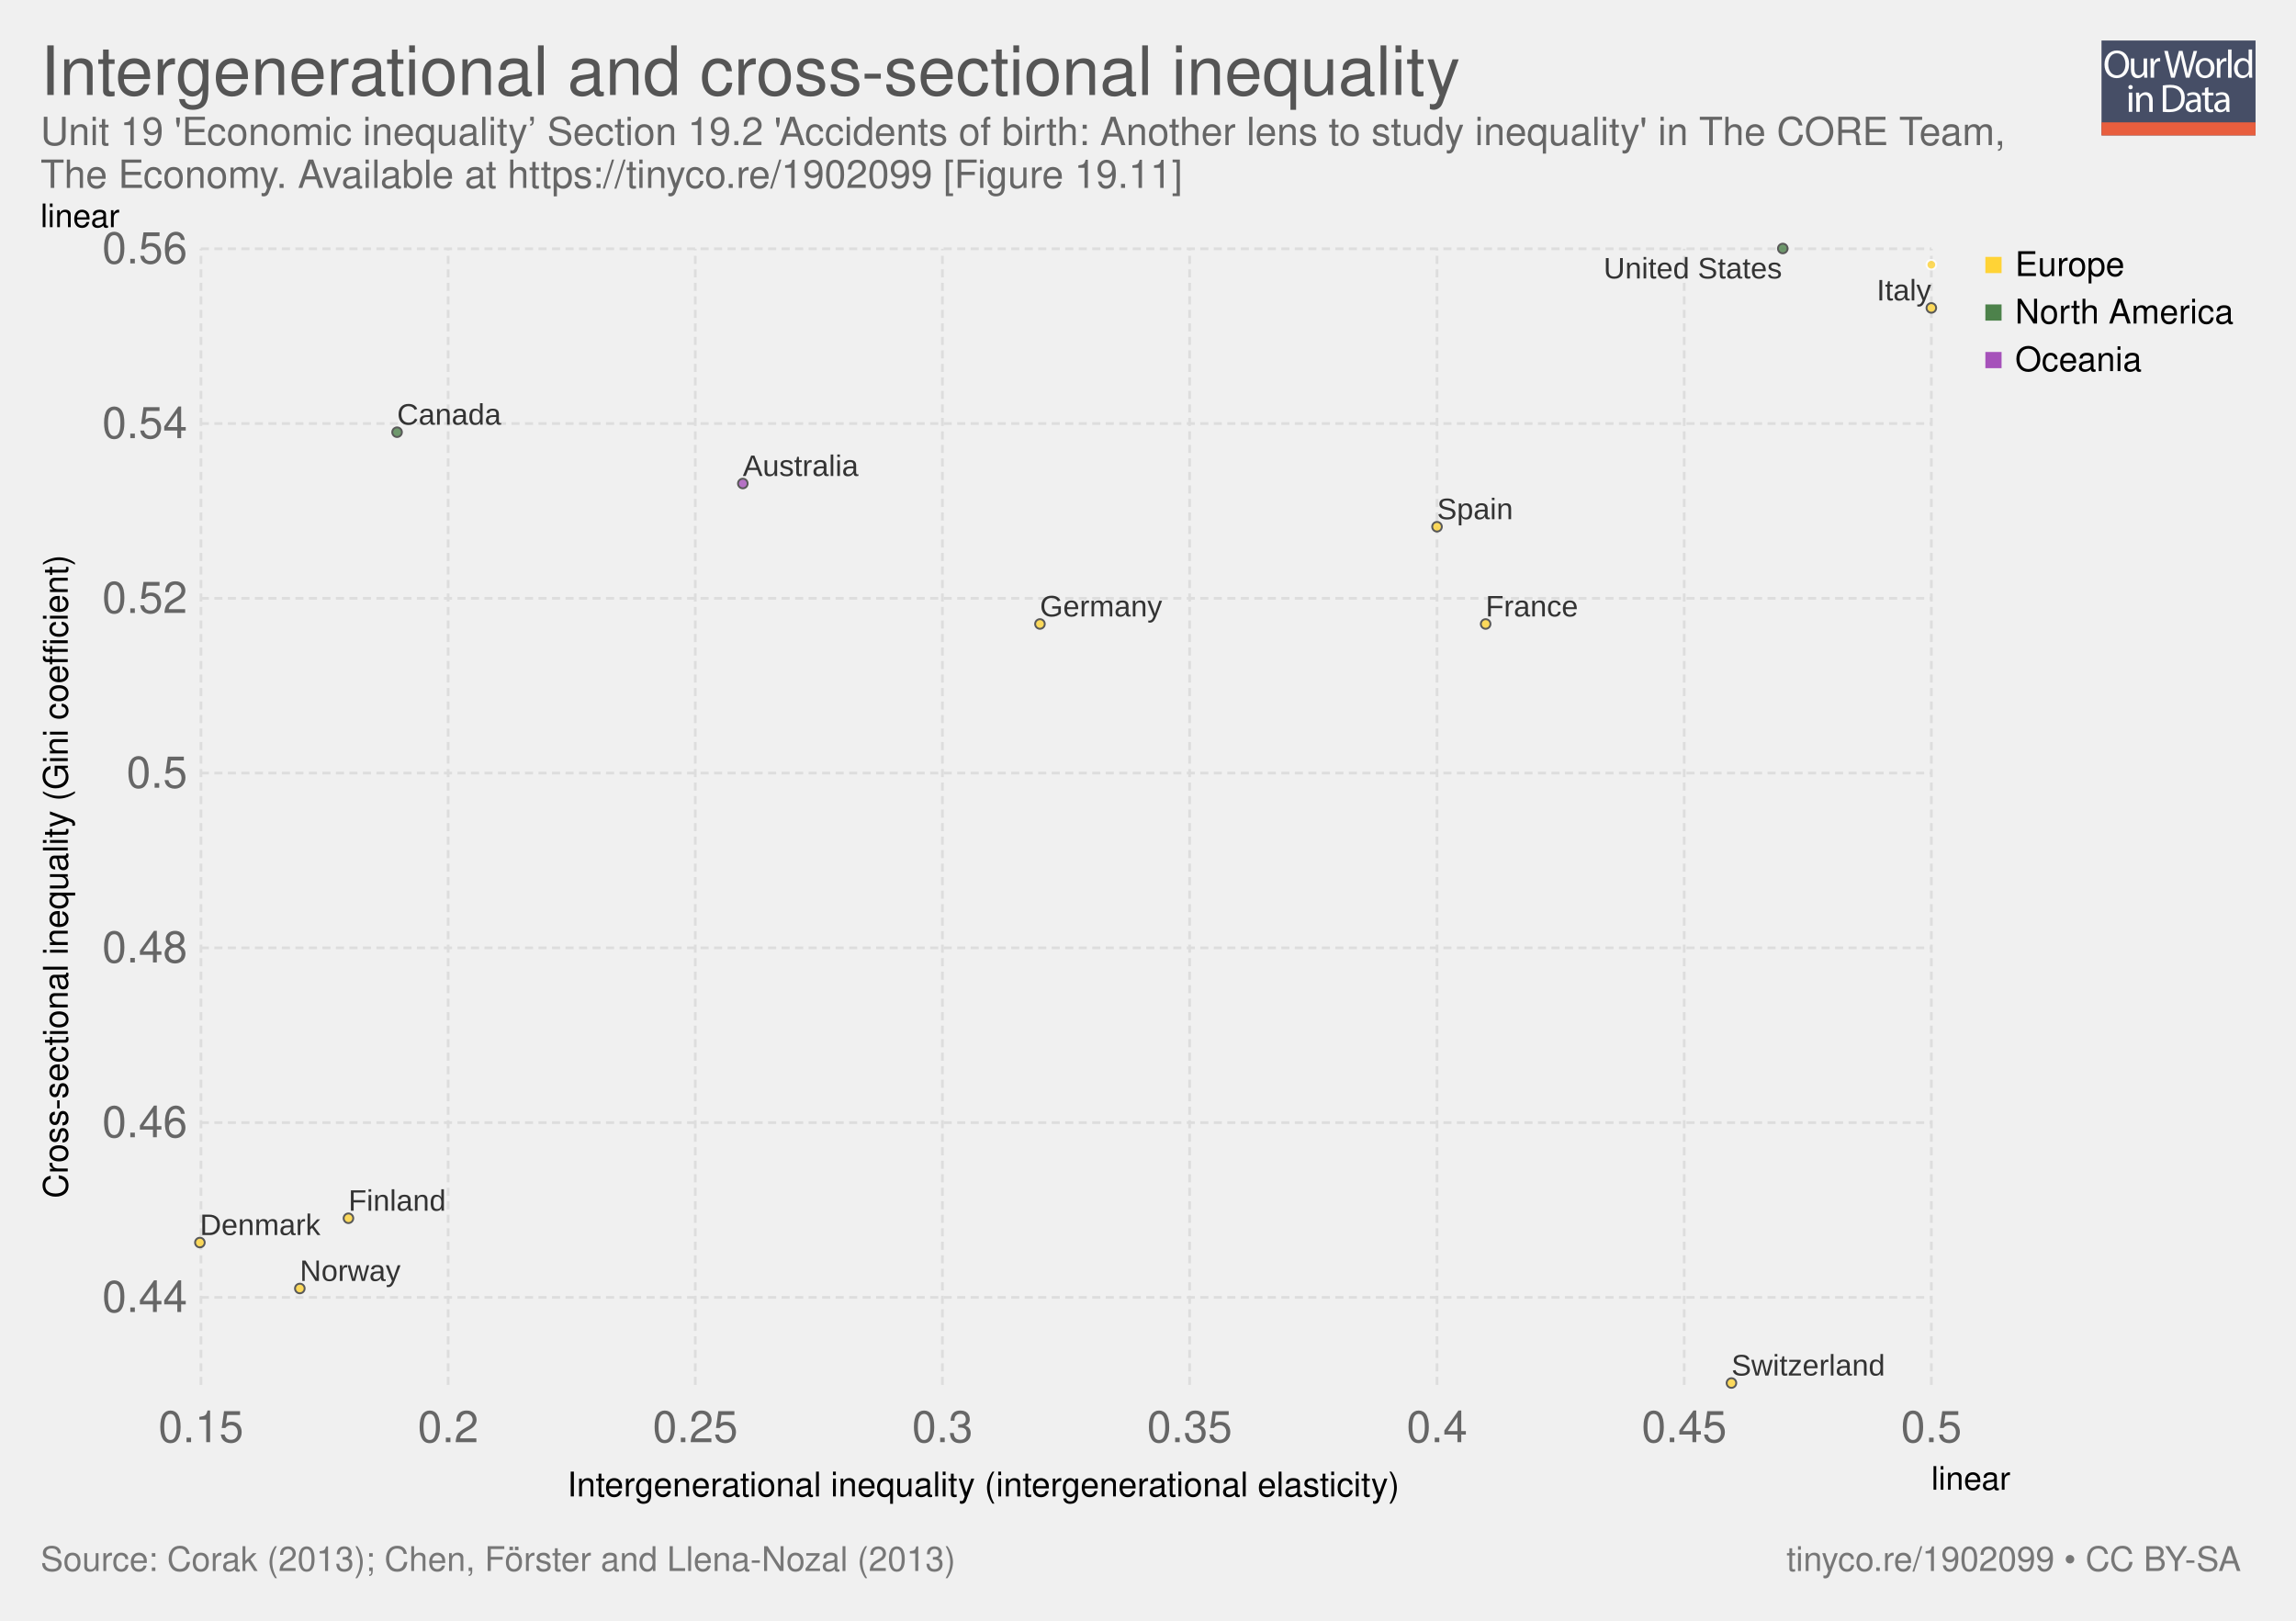
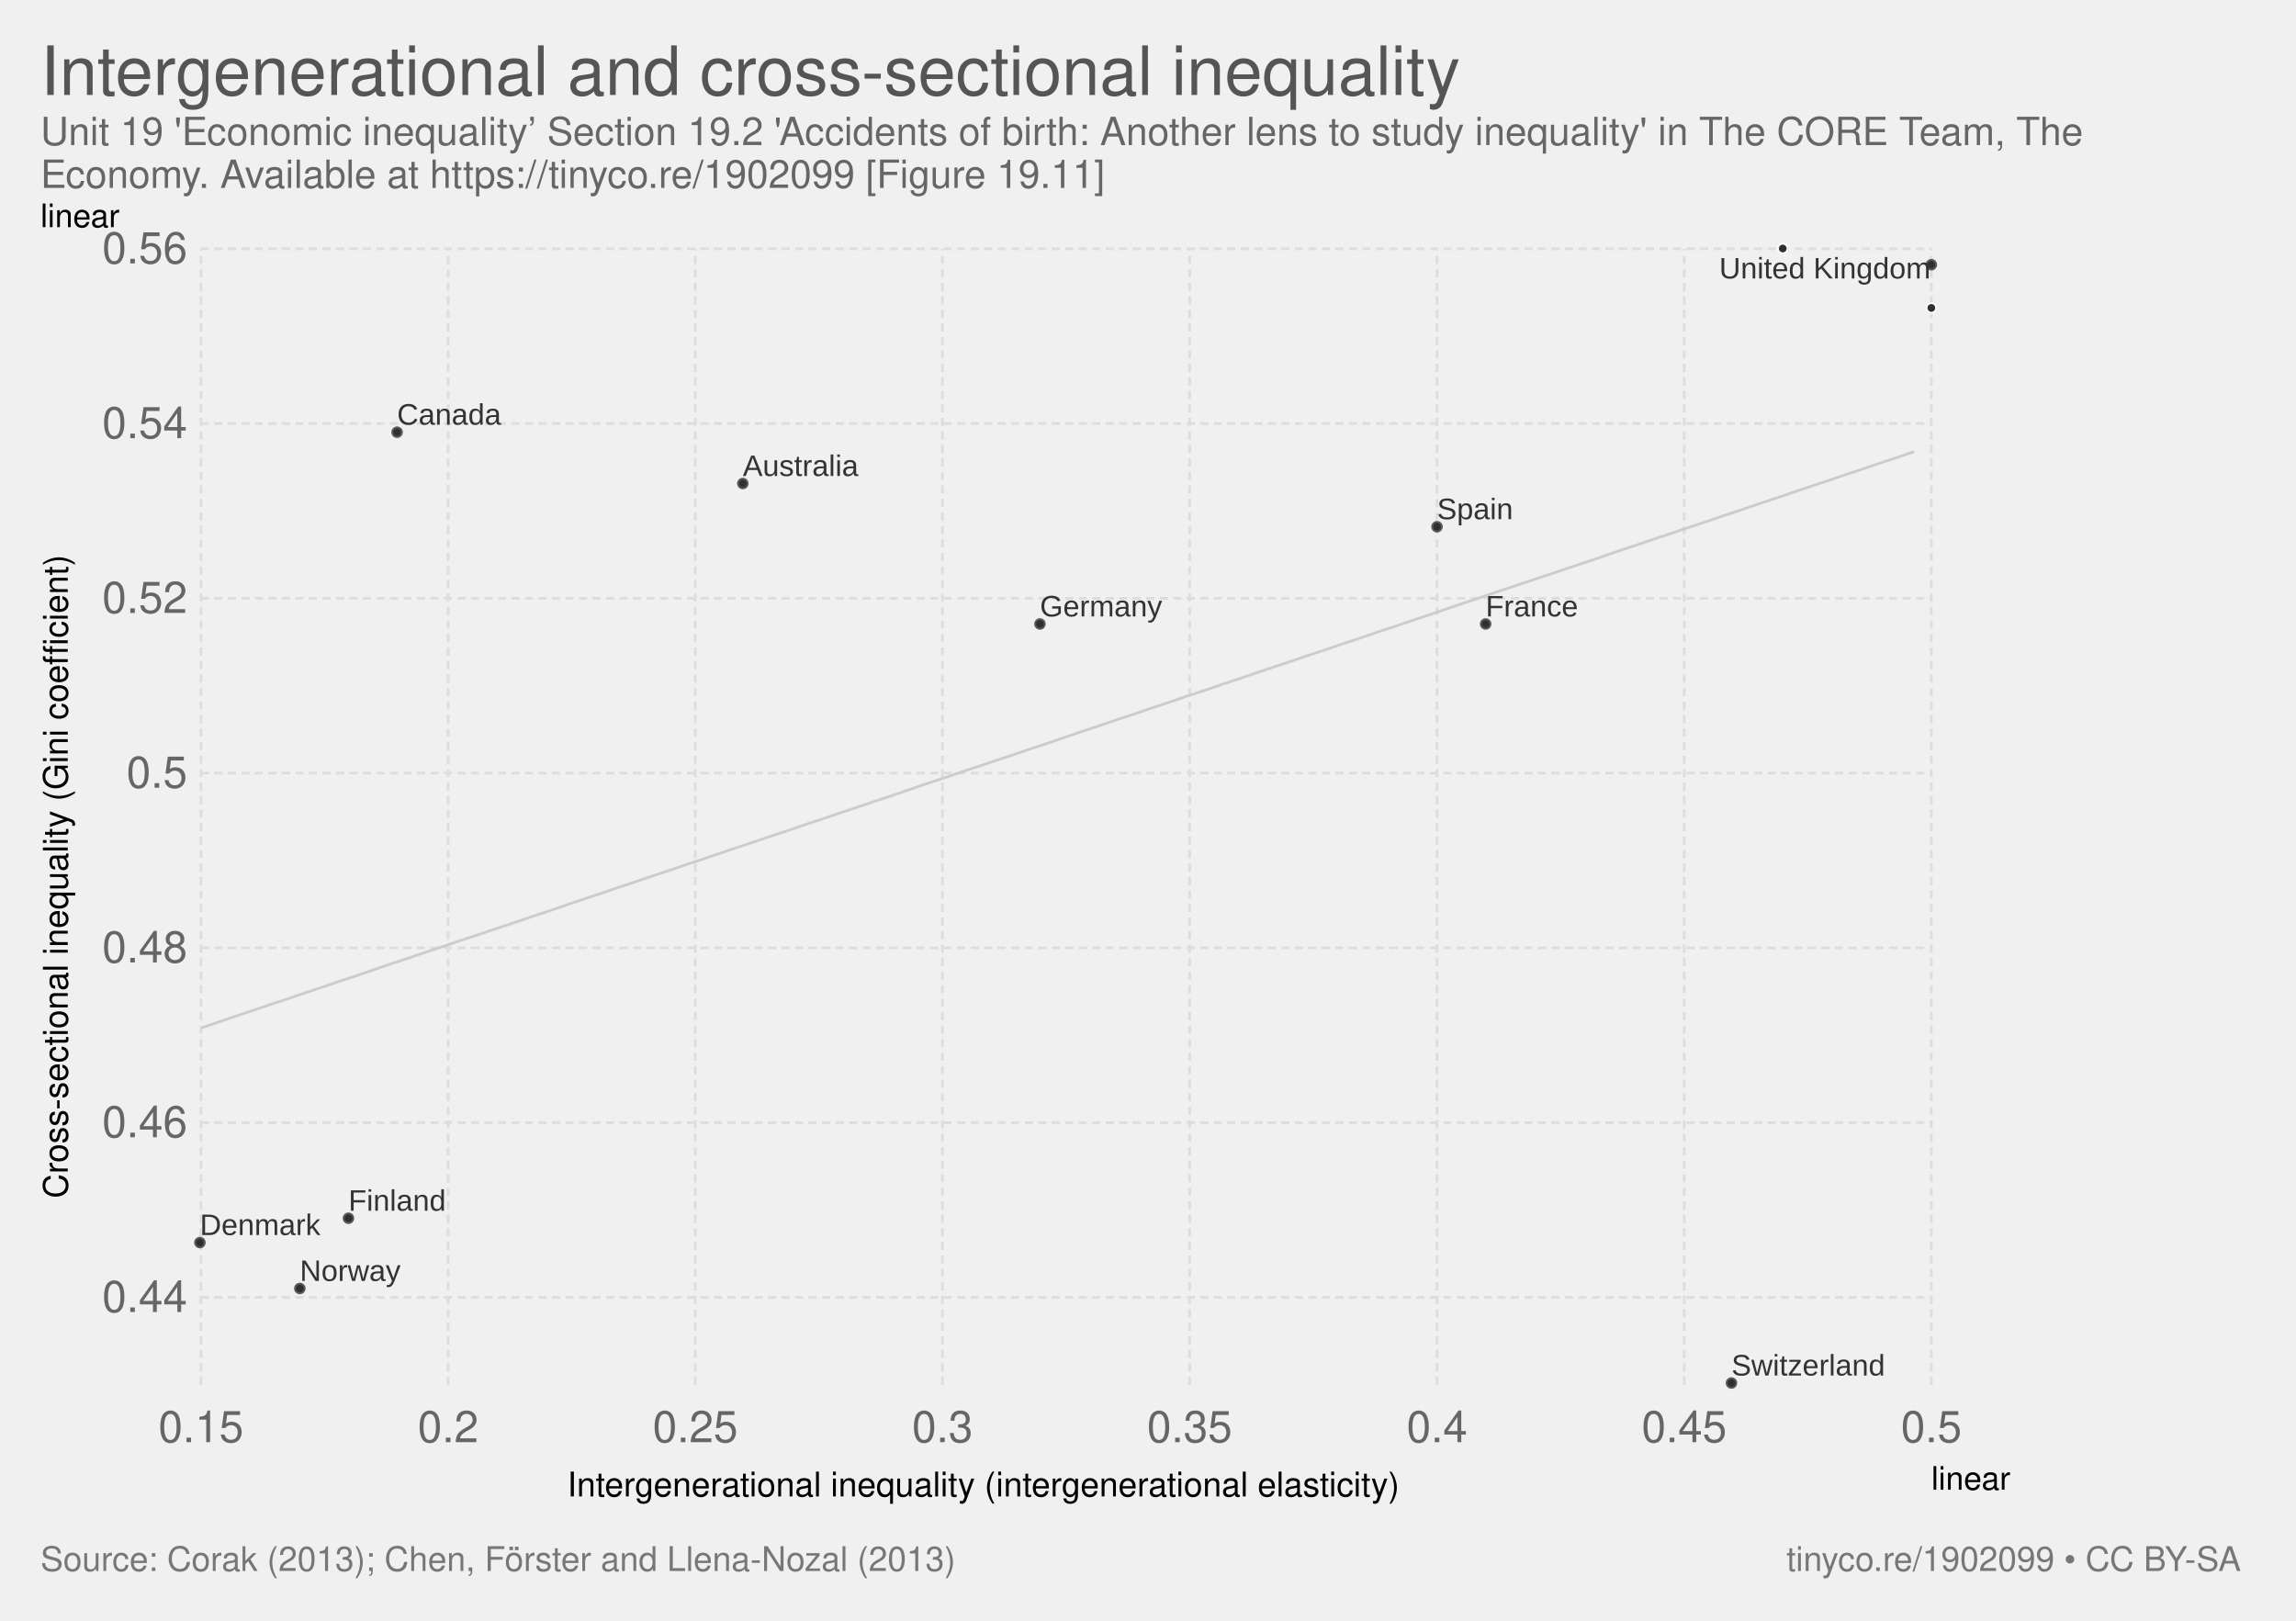
- <svg xmlns="http://www.w3.org/2000/svg" xmlns:xlink="http://www.w3.org/1999/xlink" version="1.1" style="font-family:'Helvetica Neue', Helvetica, Arial, sans-serif;font-size:18px;background-color:white;text-rendering:optimizeLegibility;-webkit-font-smoothing:antialiased" width="850" height="600">
+ <svg xmlns="http://www.w3.org/2000/svg" version="1.1" style="font-family:'Helvetica Neue', Helvetica, Arial, sans-serif;font-size:18px;background-color:white;text-rendering:optimizeLegibility;-webkit-font-smoothing:antialiased" width="850" height="600">
  <g class="ChartTab">
    <g class="HeaderView">
-       <g opacity="0.8" transform="translate(778, 15) scale(0.27)">
-         <a xlink:href="https://ourworldindata.org" target="_blank">
-           <g>
-             <rect x="0" y="0" fill="#1B2543" width="211.2" height="130.1" />
-             <rect x="0" y="112.2" fill="#E63912" width="211.2" height="17.9" />
-             <g>
-               <rect x="1.2" y="12.3" fill="none" width="210.2" height="99.2" />
-               <path fill="#FFFFFF" d="M37.8,32.2c0,12.7-7.7,19.4-17.1,19.4c-9.7,0-16.6-7.5-16.6-18.7c0-11.7,7.3-19.3,17.1-19.3 C31.3,13.7,37.8,21.3,37.8,32.2z M9.2,32.8c0,7.9,4.3,14.9,11.8,14.9c7.5,0,11.8-6.9,11.8-15.3c0-7.3-3.8-14.9-11.8-14.9 C13.1,17.5,9.2,24.8,9.2,32.8z" />
-               <path fill="#FFFFFF" d="M62.7,43.8c0,2.7,0.1,5.1,0.2,7.2h-4.3l-0.3-4.3h-0.1c-1.3,2.1-4,4.9-8.8,4.9c-4.2,0-9.1-2.3-9.1-11.6 V24.6h4.8v14.6c0,5,1.5,8.4,5.9,8.4c3.2,0,5.5-2.2,6.3-4.4c0.3-0.7,0.4-1.6,0.4-2.5V24.6h4.8V43.8z" />
-               <path fill="#FFFFFF" d="M67.3,32.8c0-3.1-0.1-5.8-0.2-8.2h4.2l0.2,5.2h0.2c1.2-3.5,4.1-5.8,7.3-5.8c0.5,0,0.9,0.1,1.4,0.2v4.5 c-0.5-0.1-1-0.2-1.6-0.2c-3.4,0-5.8,2.6-6.5,6.2c-0.1,0.7-0.2,1.4-0.2,2.2V51h-4.8V32.8z" />
-               <path fill="#FFFFFF" d="M95.4,51l-9.4-36.8h5l4.4,18.6c1.1,4.6,2.1,9.2,2.7,12.7h0.1c0.6-3.7,1.8-8,3-12.8l4.9-18.5h5l4.5,18.7 c1,4.4,2,8.7,2.6,12.6h0.1c0.8-4,1.8-8.1,3-12.7l4.9-18.5h4.9L120.6,51h-5L111,31.9c-1.1-4.7-1.9-8.3-2.4-12h-0.1 c-0.7,3.7-1.5,7.3-2.8,12L100.4,51H95.4z" />
-               <path fill="#FFFFFF" d="M154.9,37.6c0,9.8-6.8,14-13.2,14c-7.2,0-12.7-5.2-12.7-13.6c0-8.8,5.8-14,13.1-14 C149.8,24,154.9,29.5,154.9,37.6z M133.9,37.9c0,5.8,3.3,10.1,8,10.1c4.6,0,8-4.3,8-10.3c0-4.5-2.2-10.1-7.9-10.1 C136.3,27.6,133.9,32.8,133.9,37.9z" />
-               <path fill="#FFFFFF" d="M158.2,32.8c0-3.1-0.1-5.8-0.2-8.2h4.2l0.2,5.2h0.2c1.2-3.5,4.1-5.8,7.3-5.8c0.5,0,0.9,0.1,1.4,0.2v4.5 c-0.5-0.1-1-0.2-1.6-0.2c-3.4,0-5.8,2.6-6.5,6.2c-0.1,0.7-0.2,1.4-0.2,2.2V51h-4.8V32.8z" />
-               <path fill="#FFFFFF" d="M173.5,12.3h4.8V51h-4.8V12.3z" />
-               <path fill="#FFFFFF" d="M206.5,12.3v31.9c0,2.3,0.1,5,0.2,6.8h-4.3l-0.2-4.6H202c-1.5,2.9-4.7,5.2-9,5.2 c-6.4,0-11.3-5.4-11.3-13.4c-0.1-8.8,5.4-14.2,11.9-14.2c4,0,6.8,1.9,8,4h0.1V12.3H206.5z M201.7,35.4c0-0.6-0.1-1.4-0.2-2 c-0.7-3.1-3.3-5.6-6.9-5.6c-5,0-7.9,4.4-7.9,10.2c0,5.3,2.6,9.8,7.8,9.8c3.2,0,6.2-2.1,7.1-5.7c0.2-0.7,0.2-1.3,0.2-2.1V35.4z" />
-               <path fill="#FFFFFF" d="M42.8,64c0.1,1.6-1.1,2.9-3.1,2.9c-1.7,0-2.9-1.3-2.9-2.9c0-1.7,1.3-3,3-3C41.7,61,42.8,62.3,42.8,64z M37.4,97.8V71.4h4.8v26.4H37.4z" />
-               <path fill="#FFFFFF" d="M47.5,78.6c0-2.7-0.1-5-0.2-7.1h4.3l0.3,4.4h0.1c1.3-2.5,4.4-5,8.8-5c3.7,0,9.4,2.2,9.4,11.2v15.8h-4.8 V82.6c0-4.3-1.6-7.8-6.1-7.8c-3.2,0-5.6,2.2-6.5,4.9c-0.2,0.6-0.3,1.4-0.3,2.2v15.9h-4.8V78.6z" />
-               <path fill="#FFFFFF" d="M84,61.6c2.9-0.4,6.3-0.8,10.1-0.8c6.8,0,11.7,1.6,14.9,4.6c3.3,3,5.2,7.3,5.2,13.2c0,6-1.9,10.9-5.3,14.3 c-3.4,3.4-9.1,5.3-16.3,5.3c-3.4,0-6.2-0.2-8.6-0.4V61.6z M88.8,94.1c1.2,0.2,3,0.3,4.8,0.3c10.2,0,15.7-5.7,15.7-15.6 c0.1-8.7-4.9-14.2-14.9-14.2c-2.5,0-4.3,0.2-5.6,0.5V94.1z" />
-               <path fill="#FFFFFF" d="M132.1,97.8l-0.4-3.3h-0.2c-1.5,2.1-4.3,3.9-8.1,3.9c-5.4,0-8.1-3.8-8.1-7.6c0-6.4,5.7-9.9,15.9-9.8v-0.5 c0-2.2-0.6-6.1-6-6.1c-2.5,0-5,0.8-6.9,2l-1.1-3.2c2.2-1.4,5.4-2.3,8.7-2.3c8.1,0,10.1,5.5,10.1,10.8v9.9c0,2.3,0.1,4.5,0.4,6.3 H132.1z M131.4,84.4c-5.3-0.1-11.2,0.8-11.2,5.9c0,3.1,2.1,4.6,4.5,4.6c3.4,0,5.6-2.2,6.4-4.4c0.2-0.5,0.3-1,0.3-1.5V84.4z" />
-               <path fill="#FFFFFF" d="M146.6,63.9v7.6h6.9v3.7h-6.9v14.2c0,3.3,0.9,5.1,3.6,5.1c1.3,0,2.2-0.2,2.8-0.3l0.2,3.6 c-0.9,0.4-2.4,0.7-4.3,0.7c-2.2,0-4-0.7-5.2-2c-1.4-1.4-1.9-3.8-1.9-6.9V75.1h-4.1v-3.7h4.1v-6.3L146.6,63.9z" />
-               <path fill="#FFFFFF" d="M171.4,97.8l-0.4-3.3h-0.2c-1.5,2.1-4.3,3.9-8.1,3.9c-5.4,0-8.1-3.8-8.1-7.6c0-6.4,5.7-9.9,15.9-9.8v-0.5 c0-2.2-0.6-6.1-6-6.1c-2.5,0-5,0.8-6.9,2l-1.1-3.2c2.2-1.4,5.4-2.3,8.7-2.3c8.1,0,10.1,5.5,10.1,10.8v9.9c0,2.3,0.1,4.5,0.4,6.3 H171.4z M170.7,84.4c-5.3-0.1-11.2,0.8-11.2,5.9c0,3.1,2.1,4.6,4.5,4.6c3.4,0,5.6-2.2,6.4-4.4c0.2-0.5,0.3-1,0.3-1.5V84.4z" />
-             </g>
-           </g>
-         </a>
-       </g>
      <a href="https://ourworldindata.org/grapher/intergenerational-and-cross-sectional-inequality" target="_blank">
        <text font-size="25.20" x="15.0" y="35.2" fill="#555">
          <tspan x="15" y="35.16">Intergenerational and cross-sectional inequality</tspan>
        </text>
      </a>
      <text font-size="14.40" x="15.0" y="53.7" fill="#666">
-         <tspan x="15" y="53.72">Unit 19 'Economic inequality’ Section 19.2 'Accidents of birth: Another lens to study inequality' in The CORE Team,</tspan>
-         <tspan x="15" y="69.56">The Economy. Available at https://tinyco.re/1902099 [Figure 19.11]</tspan>
+         <tspan x="15" y="53.72">Unit 19 'Economic inequality’ Section 19.2 'Accidents of birth: Another lens to study inequality' in The CORE Team, The</tspan>
+         <tspan x="15" y="69.56">Economy. Available at https://tinyco.re/1902099 [Figure 19.11]</tspan>
      </text>
    </g>
    <g>
      <g class="AxisBoxView">
        <g class="HorizontalAxis">
          <text font-size="12.60" x="210.0" y="554.0">
            <tspan x="210.02" y="553.98">Intergenerational inequality (intergenerational elasticity)</tspan>
          </text>
          <text x="74.4" y="533.9" fill="#666" text-anchor="middle" font-size="16.2">0.15</text>
          <text x="165.9" y="533.9" fill="#666" text-anchor="middle" font-size="16.2">0.2</text>
          <text x="257.4" y="533.9" fill="#666" text-anchor="middle" font-size="16.2">0.25</text>
          <text x="348.9" y="533.9" fill="#666" text-anchor="middle" font-size="16.2">0.3</text>
          <text x="440.4" y="533.9" fill="#666" text-anchor="middle" font-size="16.2">0.35</text>
          <text x="532" y="533.9" fill="#666" text-anchor="middle" font-size="16.2">0.4</text>
          <text x="623.5" y="533.9" fill="#666" text-anchor="middle" font-size="16.2">0.45</text>
          <text x="715" y="533.9" fill="#666" text-anchor="middle" font-size="16.2">0.5</text>
          <text x="715" y="551.5" style="font-size:12px;text-transform:uppercase;cursor:pointer" class="clickable">linear</text>
        </g>
        <g class="VerticalAxis">
          <text font-size="12.60" x="-443.6" y="25.1" transform="rotate(-90)">
            <tspan x="-443.622" y="25.08">Cross-sectional inequality (Gini coefficient)</tspan>
          </text>
          <text x="69.35" y="480.3" fill="#666" dominant-baseline="middle" text-anchor="end" font-size="16.2">0.44</text>
          <text x="69.35" y="415.6" fill="#666" dominant-baseline="middle" text-anchor="end" font-size="16.2">0.46</text>
          <text x="69.35" y="350.9" fill="#666" dominant-baseline="middle" text-anchor="end" font-size="16.2">0.48</text>
          <text x="69.35" y="286.2" fill="#666" dominant-baseline="middle" text-anchor="end" font-size="16.2">0.5</text>
          <text x="69.35" y="221.5" fill="#666" dominant-baseline="middle" text-anchor="end" font-size="16.2">0.52</text>
          <text x="69.35" y="156.8" fill="#666" dominant-baseline="middle" text-anchor="end" font-size="16.2">0.54</text>
          <text x="69.35" y="92.1" fill="#666" dominant-baseline="middle" text-anchor="end" font-size="16.2">0.56</text>
          <text x="15" y="84.1" style="font-size:12px;text-transform:uppercase;cursor:pointer" class="clickable">linear</text>
        </g>
        <g class="AxisGridLines">
          <line x1="74.35" y1="480.3" x2="715.00" y2="480.3" stroke="#ddd" stroke-dasharray="3,2" />
          <line x1="74.35" y1="415.6" x2="715.00" y2="415.6" stroke="#ddd" stroke-dasharray="3,2" />
          <line x1="74.35" y1="350.9" x2="715.00" y2="350.9" stroke="#ddd" stroke-dasharray="3,2" />
          <line x1="74.35" y1="286.2" x2="715.00" y2="286.2" stroke="#ddd" stroke-dasharray="3,2" />
          <line x1="74.35" y1="221.5" x2="715.00" y2="221.5" stroke="#ddd" stroke-dasharray="3,2" />
          <line x1="74.35" y1="156.8" x2="715.00" y2="156.8" stroke="#ddd" stroke-dasharray="3,2" />
          <line x1="74.35" y1="92.1" x2="715.00" y2="92.1" stroke="#ddd" stroke-dasharray="3,2" />
        </g>
        <g class="AxisGridLines">
          <line x1="74.4" y1="512.70" x2="74.4" y2="92.10" stroke="#ddd" stroke-dasharray="3,2" />
          <line x1="165.9" y1="512.70" x2="165.9" y2="92.10" stroke="#ddd" stroke-dasharray="3,2" />
          <line x1="257.4" y1="512.70" x2="257.4" y2="92.10" stroke="#ddd" stroke-dasharray="3,2" />
          <line x1="348.9" y1="512.70" x2="348.9" y2="92.10" stroke="#ddd" stroke-dasharray="3,2" />
          <line x1="440.4" y1="512.70" x2="440.4" y2="92.10" stroke="#ddd" stroke-dasharray="3,2" />
          <line x1="532" y1="512.70" x2="532" y2="92.10" stroke="#ddd" stroke-dasharray="3,2" />
          <line x1="623.5" y1="512.70" x2="623.5" y2="92.10" stroke="#ddd" stroke-dasharray="3,2" />
          <line x1="715" y1="512.70" x2="715" y2="92.10" stroke="#ddd" stroke-dasharray="3,2" />
        </g>
      </g>
-       <g class="PointsWithLabels clickable" clip-path="url(#scatterBounds-1)" font-family="Arial Narrow, Arial, sans-serif">
+       <g class="ComparisonLine">
+         <defs>
+           <clipPath id="axisBounds-1">
+             <rect x="74.352" y="92.1" width="640.648" height="420.6" />
+           </clipPath>
+         </defs>
+         <path d="M74.4,380.6L80.8,378.4L87.2,376.2L93.6,374.1L100,371.9L106.4,369.8L112.8,367.6L119.2,365.5L125.6,363.3L132,361.2L138.4,359L144.8,356.8L151.2,354.7L157.6,352.5L164,350.4L170.4,348.2L176.9,346.1L183.3,343.9L189.7,341.8L196.1,339.6L202.5,337.5L208.9,335.3L215.3,333.1L221.7,331L228.1,328.8L234.5,326.7L240.9,324.5L247.3,322.4L253.7,320.2L260.1,318.1L266.5,315.9L273,313.7L279.4,311.6L285.8,309.4L292.2,307.3L298.6,305.1L305,303L311.4,300.8L317.8,298.7L324.2,296.5L330.6,294.4L337,292.2L343.4,290L349.8,287.9L356.2,285.7L362.6,283.6L369.1,281.4L375.5,279.3L381.9,277.1L388.3,275L394.7,272.8L401.1,270.6L407.5,268.5L413.9,266.3L420.3,264.2L426.7,262L433.1,259.9L439.5,257.7L445.9,255.6L452.3,253.4L458.7,251.3L465.1,249.1L471.6,246.9L478,244.8L484.4,242.6L490.8,240.5L497.2,238.3L503.6,236.2L510,234L516.4,231.9L522.8,229.7L529.2,227.6L535.6,225.4L542,223.2L548.4,221.1L554.8,218.9L561.2,216.8L567.7,214.6L574.1,212.5L580.5,210.3L586.9,208.2L593.3,206L599.7,203.8L606.1,201.7L612.5,199.5L618.9,197.4L625.3,195.2L631.7,193.1L638.1,190.9L644.5,188.8L650.9,186.6L657.3,184.5L663.7,182.3L670.2,180.1L676.6,178L683,175.8L689.4,173.7L695.8,171.5L702.2,169.4L708.6,167.2" clip-path="url(#axisBounds-1)" fill="none" stroke="#ccc" />
+       </g>
+       <g class="PointsWithLabels clickable" clip-path="url(#scatterBounds-2)" font-family="Arial Narrow, Arial, sans-serif">
        <rect x="74.352" y="92.1" width="640.648" height="420.6" fill="rgba(255,255,255,0)" />
        <defs>
-           <clipPath id="scatterBounds-1">
+           <clipPath id="scatterBounds-2">
            <rect x="64.352" y="82.1" width="660.648" height="440.6" />
          </clipPath>
        </defs>
-         <g class="key-Australia_0">
-           <circle cx="275.00" cy="179.00" r="1.78" fill="#a652ba" opacity="0.8" stroke="#333" stroke-width="0.7" />
+         <g class="key-United-Kingdom_0">
+           <circle cx="715.00" cy="98.00" r="1.78" fill="#000" opacity="0.8" stroke="#333" stroke-width="0.7" />
+         </g>
+         <g class="key-United-States_0">
+           <circle cx="660.00" cy="92.00" r="1.78" fill="#000" opacity="0.8" stroke="#fff" stroke-width="0.7" />
+         </g>
+         <g class="key-Switzerland_0">
+           <circle cx="641.00" cy="512.00" r="1.78" fill="#000" opacity="0.8" stroke="#333" stroke-width="0.7" />
+         </g>
+         <g class="key-Spain_0">
+           <circle cx="532.00" cy="195.00" r="1.78" fill="#000" opacity="0.8" stroke="#333" stroke-width="0.7" />
+         </g>
+         <g class="key-Norway_0">
+           <circle cx="111.00" cy="477.00" r="1.78" fill="#000" opacity="0.8" stroke="#333" stroke-width="0.7" />
+         </g>
+         <g class="key-Italy_0">
+           <circle cx="715.00" cy="114.00" r="1.78" fill="#000" opacity="0.8" stroke="#fff" stroke-width="0.7" />
+         </g>
+         <g class="key-Germany_0">
+           <circle cx="385.00" cy="231.00" r="1.78" fill="#000" opacity="0.8" stroke="#333" stroke-width="0.7" />
+         </g>
+         <g class="key-France_0">
+           <circle cx="550.00" cy="231.00" r="1.78" fill="#000" opacity="0.8" stroke="#333" stroke-width="0.7" />
+         </g>
+         <g class="key-Finland_0">
+           <circle cx="129.00" cy="451.00" r="1.78" fill="#000" opacity="0.8" stroke="#333" stroke-width="0.7" />
+         </g>
+         <g class="key-Denmark_0">
+           <circle cx="74.00" cy="460.00" r="1.78" fill="#000" opacity="0.8" stroke="#333" stroke-width="0.7" />
        </g>
        <g class="key-Canada_0">
-           <circle cx="147.00" cy="160.00" r="1.78" fill="#4d824b" opacity="0.8" stroke="#333" stroke-width="0.7" />
+           <circle cx="147.00" cy="160.00" r="1.78" fill="#000" opacity="0.8" stroke="#333" stroke-width="0.7" />
        </g>
-         <g class="key-Denmark_0">
-           <circle cx="74.00" cy="460.00" r="1.78" fill="#ffd336" opacity="0.8" stroke="#333" stroke-width="0.7" />
-         </g>
-         <g class="key-Finland_0">
-           <circle cx="129.00" cy="451.00" r="1.78" fill="#ffd336" opacity="0.8" stroke="#333" stroke-width="0.7" />
-         </g>
-         <g class="key-France_0">
-           <circle cx="550.00" cy="231.00" r="1.78" fill="#ffd336" opacity="0.8" stroke="#333" stroke-width="0.7" />
-         </g>
-         <g class="key-Germany_0">
-           <circle cx="385.00" cy="231.00" r="1.78" fill="#ffd336" opacity="0.8" stroke="#333" stroke-width="0.7" />
-         </g>
-         <g class="key-Italy_0">
-           <circle cx="715.00" cy="114.00" r="1.78" fill="#ffd336" opacity="0.8" stroke="#333" stroke-width="0.7" />
-         </g>
-         <g class="key-Norway_0">
-           <circle cx="111.00" cy="477.00" r="1.78" fill="#ffd336" opacity="0.8" stroke="#333" stroke-width="0.7" />
-         </g>
-         <g class="key-Spain_0">
-           <circle cx="532.00" cy="195.00" r="1.78" fill="#ffd336" opacity="0.8" stroke="#333" stroke-width="0.7" />
-         </g>
-         <g class="key-Switzerland_0">
-           <circle cx="641.00" cy="512.00" r="1.78" fill="#ffd336" opacity="0.8" stroke="#333" stroke-width="0.7" />
-         </g>
-         <g class="key-United-States_0">
-           <circle cx="660.00" cy="92.00" r="1.78" fill="#4d824b" opacity="0.8" stroke="#333" stroke-width="0.7" />
-         </g>
-         <g class="key-United-Kingdom_0">
-           <circle cx="715.00" cy="98.00" r="1.78" fill="#ffd336" opacity="0.8" stroke="#fff" stroke-width="0.7" />
+         <g class="key-Australia_0">
+           <circle cx="275.00" cy="179.00" r="1.78" fill="#000" opacity="0.8" stroke="#333" stroke-width="0.7" />
        </g>
        <g class="backgroundLabels" fill="#333">
+           <text x="636.46" y="103.10" font-size="11.00">United Kingdom</text>
+           <text x="641.00" y="509.22" font-size="11.00">Switzerland</text>
+           <text x="532.00" y="192.22" font-size="11.00">Spain</text>
+           <text x="111.00" y="474.22" font-size="11.00">Norway</text>
+           <text x="385.00" y="228.22" font-size="11.00">Germany</text>
+           <text x="550.00" y="228.22" font-size="11.00">France</text>
+           <text x="129.00" y="448.22" font-size="11.00">Finland</text>
+           <text x="74.00" y="457.22" font-size="11.00">Denmark</text>
+           <text x="147.00" y="157.22" font-size="11.00">Canada</text>
          <text x="275.00" y="176.22" font-size="11.00">Australia</text>
-           <text x="147.00" y="157.22" font-size="11.00">Canada</text>
-           <text x="74.00" y="457.22" font-size="11.00">Denmark</text>
-           <text x="129.00" y="448.22" font-size="11.00">Finland</text>
-           <text x="550.00" y="228.22" font-size="11.00">France</text>
-           <text x="385.00" y="228.22" font-size="11.00">Germany</text>
-           <text x="694.76" y="111.22" font-size="11.00">Italy</text>
-           <text x="111.00" y="474.22" font-size="11.00">Norway</text>
-           <text x="532.00" y="192.22" font-size="11.00">Spain</text>
-           <text x="641.00" y="509.22" font-size="11.00">Switzerland</text>
-           <text x="593.67" y="103.10" font-size="11.00">United States</text>
        </g>
      </g>
-       <g class="ScatterColorLegend clickable" style="cursor:pointer">
-         <g class="legendMark">
-           <rect x="735" y="89.6" width="51.824" height="17.6" fill="#fff" opacity="0" />,<rect x="735" y="95.1" width="6" height="6" fill="#ffd336" />,<text font-size="12.60" x="746.0" y="102.2">
-             <tspan x="746" y="102.18">Europe</tspan>
-           </text>
-         </g>
-         <g class="legendMark">
-           <rect x="735" y="107.2" width="91.64" height="17.6" fill="#fff" opacity="0" />,<rect x="735" y="112.7" width="6" height="6" fill="#4d824b" />,<text font-size="12.60" x="746.0" y="119.8">
-             <tspan x="746" y="119.78">North America</tspan>
-           </text>
-         </g>
-         <g class="legendMark">
-           <rect x="735" y="124.8" width="58.124" height="17.6" fill="#fff" opacity="0" />,<rect x="735" y="130.3" width="6" height="6" fill="#a652ba" />,<text font-size="12.60" x="746.0" y="137.4">
-             <tspan x="746" y="137.38">Oceania</tspan>
-           </text>
-         </g>
-       </g>
+       <g class="ScatterColorLegend clickable" style="cursor:pointer" />
    </g>
    <g class="SourcesFooter" style="fill:#777">
      <g class="clickable" style="fill:#777">
        <text font-size="12.60" x="15.0" y="581.6">
          <tspan x="15" y="581.58">Source: Corak (2013); Chen, Förster and Llena-Nozal (2013)</tspan>
        </text>
      </g>
      <text font-size="12.60" x="661.4" y="581.6">
        <tspan x="661.372" y="581.58">
          <a target="_blank" style="fill: #777;" href="https://tinyco.re/1902099">tinyco.re/1902099</a> • <a style="fill: #777;" class="cclogo" href="http://creativecommons.org/licenses/by-sa/4.0/deed.en_US" target="_blank">CC BY-SA</a>
        </tspan>
      </text>
    </g>
  </g>
</svg>
